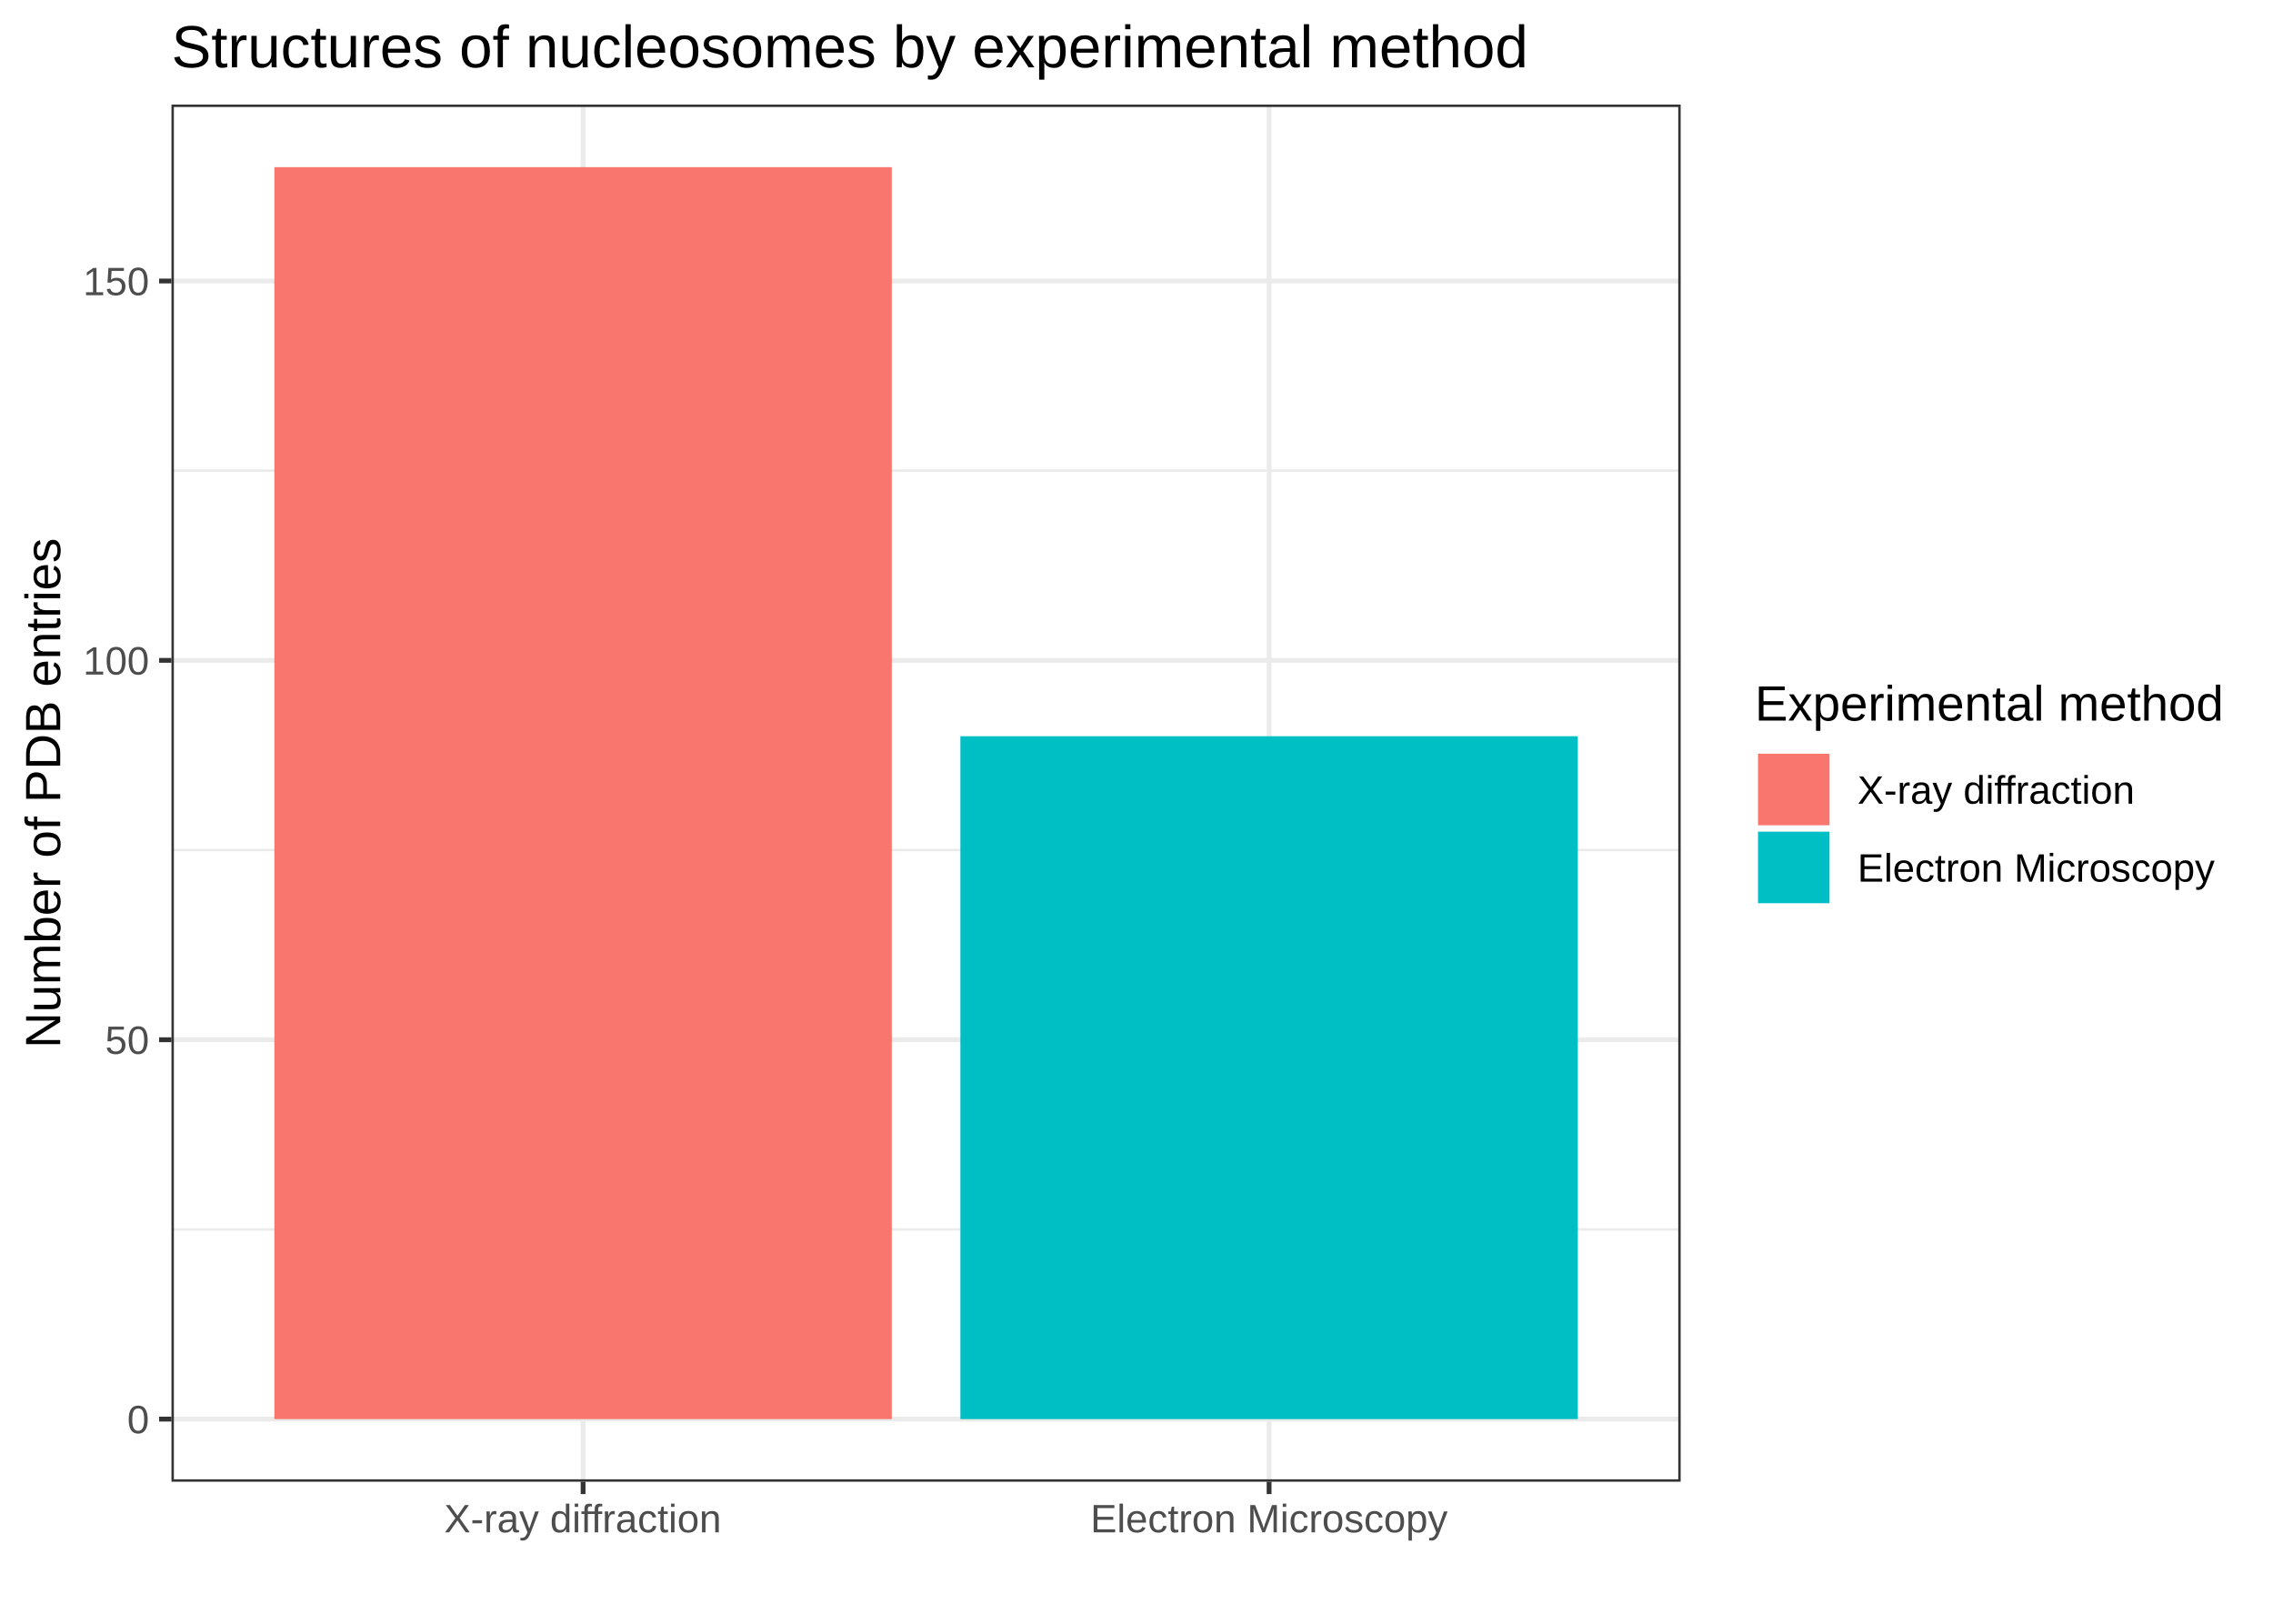
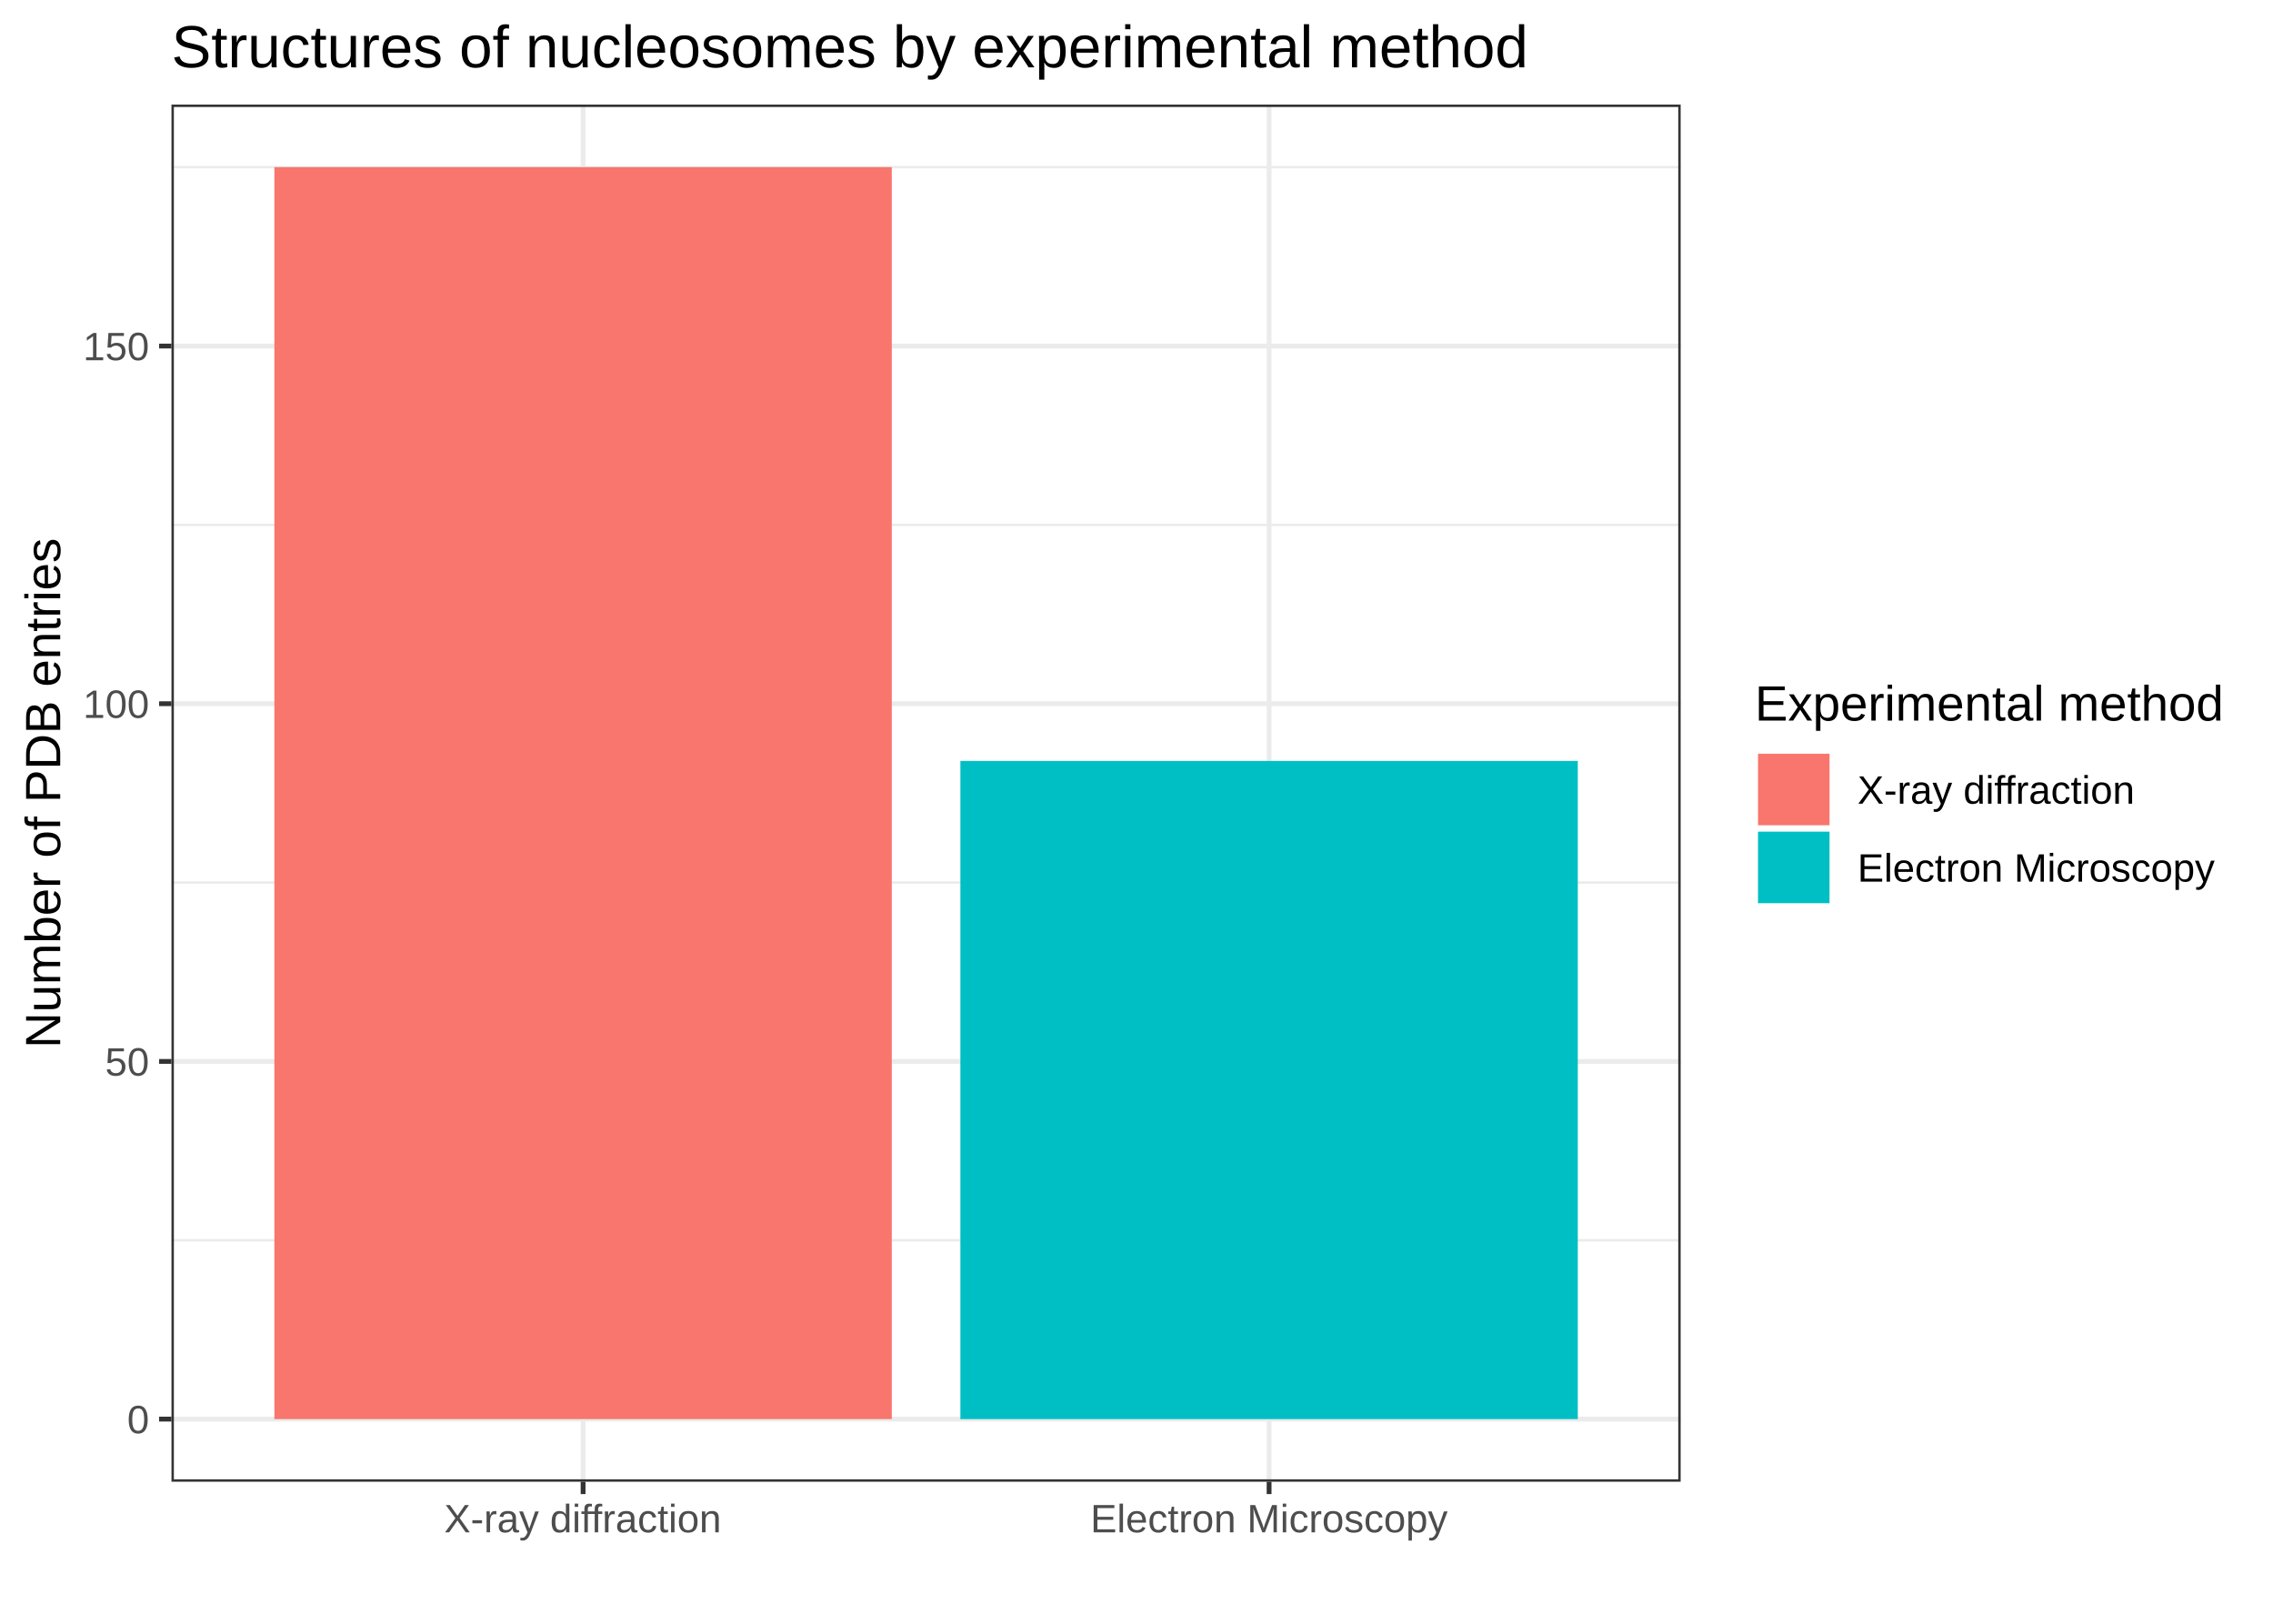
<svg xmlns="http://www.w3.org/2000/svg" viewBox="0 0 504.00 360.00">
  <defs>
    <style type="text/css">
    line, polyline, polygon, path, rect, circle {
      fill: none;
      stroke: #000000;
      stroke-linecap: round;
      stroke-linejoin: round;
      stroke-miterlimit: 10.00;
    }
  </style>
  </defs>
  <rect width="100%" height="100%" style="stroke: none; fill: #FFFFFF;" />
  <rect x="0" y="0" width="504.00" height="360.00" style="stroke-width: 1.07; stroke: #FFFFFF; fill: #FFFFFF;" />
  <defs>
    <clipPath id="cpMzguMDJ8MzcyLjY2fDMyOC41MXwyMy4xOQ==">
      <rect x="38.02" y="23.19" width="334.64" height="305.32" />
    </clipPath>
  </defs>
  <rect x="38.02" y="23.19" width="334.64" height="305.32" style="stroke-width: 1.07; stroke: none; fill: #FFFFFF;" clip-path="url(#cpMzguMDJ8MzcyLjY2fDMyOC41MXwyMy4xOQ==)" />
-   <polyline points="38.02,272.58 372.66,272.58 " style="stroke-width: 0.53; stroke: #EBEBEB; stroke-linecap: butt;" clip-path="url(#cpMzguMDJ8MzcyLjY2fDMyOC41MXwyMy4xOQ==)" />
-   <polyline points="38.02,188.46 372.66,188.46 " style="stroke-width: 0.53; stroke: #EBEBEB; stroke-linecap: butt;" clip-path="url(#cpMzguMDJ8MzcyLjY2fDMyOC41MXwyMy4xOQ==)" />
-   <polyline points="38.02,104.35 372.66,104.35 " style="stroke-width: 0.53; stroke: #EBEBEB; stroke-linecap: butt;" clip-path="url(#cpMzguMDJ8MzcyLjY2fDMyOC41MXwyMy4xOQ==)" />
+   <polyline points="38.02,274.98 372.66,274.98 " style="stroke-width: 0.53; stroke: #EBEBEB; stroke-linecap: butt;" clip-path="url(#cpMzguMDJ8MzcyLjY2fDMyOC41MXwyMy4xOQ==)" />
+   <polyline points="38.02,195.67 372.66,195.67 " style="stroke-width: 0.53; stroke: #EBEBEB; stroke-linecap: butt;" clip-path="url(#cpMzguMDJ8MzcyLjY2fDMyOC41MXwyMy4xOQ==)" />
+   <polyline points="38.02,116.37 372.66,116.37 " style="stroke-width: 0.53; stroke: #EBEBEB; stroke-linecap: butt;" clip-path="url(#cpMzguMDJ8MzcyLjY2fDMyOC41MXwyMy4xOQ==)" />
+   <polyline points="38.02,37.06 372.66,37.06 " style="stroke-width: 0.53; stroke: #EBEBEB; stroke-linecap: butt;" clip-path="url(#cpMzguMDJ8MzcyLjY2fDMyOC41MXwyMy4xOQ==)" />
  <polyline points="38.02,314.63 372.66,314.63 " style="stroke-width: 1.07; stroke: #EBEBEB; stroke-linecap: butt;" clip-path="url(#cpMzguMDJ8MzcyLjY2fDMyOC41MXwyMy4xOQ==)" />
-   <polyline points="38.02,230.52 372.66,230.52 " style="stroke-width: 1.07; stroke: #EBEBEB; stroke-linecap: butt;" clip-path="url(#cpMzguMDJ8MzcyLjY2fDMyOC41MXwyMy4xOQ==)" />
-   <polyline points="38.02,146.41 372.66,146.41 " style="stroke-width: 1.07; stroke: #EBEBEB; stroke-linecap: butt;" clip-path="url(#cpMzguMDJ8MzcyLjY2fDMyOC41MXwyMy4xOQ==)" />
-   <polyline points="38.02,62.30 372.66,62.30 " style="stroke-width: 1.07; stroke: #EBEBEB; stroke-linecap: butt;" clip-path="url(#cpMzguMDJ8MzcyLjY2fDMyOC41MXwyMy4xOQ==)" />
+   <polyline points="38.02,235.33 372.66,235.33 " style="stroke-width: 1.07; stroke: #EBEBEB; stroke-linecap: butt;" clip-path="url(#cpMzguMDJ8MzcyLjY2fDMyOC41MXwyMy4xOQ==)" />
+   <polyline points="38.02,156.02 372.66,156.02 " style="stroke-width: 1.07; stroke: #EBEBEB; stroke-linecap: butt;" clip-path="url(#cpMzguMDJ8MzcyLjY2fDMyOC41MXwyMy4xOQ==)" />
+   <polyline points="38.02,76.72 372.66,76.72 " style="stroke-width: 1.07; stroke: #EBEBEB; stroke-linecap: butt;" clip-path="url(#cpMzguMDJ8MzcyLjY2fDMyOC41MXwyMy4xOQ==)" />
  <polyline points="129.29,328.51 129.29,23.19 " style="stroke-width: 1.07; stroke: #EBEBEB; stroke-linecap: butt;" clip-path="url(#cpMzguMDJ8MzcyLjY2fDMyOC41MXwyMy4xOQ==)" />
  <polyline points="281.40,328.51 281.40,23.19 " style="stroke-width: 1.07; stroke: #EBEBEB; stroke-linecap: butt;" clip-path="url(#cpMzguMDJ8MzcyLjY2fDMyOC41MXwyMy4xOQ==)" />
  <rect x="60.84" y="37.06" width="136.90" height="277.57" style="stroke-width: 1.07; stroke: none; stroke-linecap: square; stroke-linejoin: miter; fill: #F8766D;" clip-path="url(#cpMzguMDJ8MzcyLjY2fDMyOC41MXwyMy4xOQ==)" />
-   <rect x="212.95" y="163.23" width="136.90" height="151.40" style="stroke-width: 1.07; stroke: none; stroke-linecap: square; stroke-linejoin: miter; fill: #00BFC4;" clip-path="url(#cpMzguMDJ8MzcyLjY2fDMyOC41MXwyMy4xOQ==)" />
+   <rect x="212.95" y="168.71" width="136.90" height="145.92" style="stroke-width: 1.07; stroke: none; stroke-linecap: square; stroke-linejoin: miter; fill: #00BFC4;" clip-path="url(#cpMzguMDJ8MzcyLjY2fDMyOC41MXwyMy4xOQ==)" />
  <rect x="38.02" y="23.19" width="334.64" height="305.32" style="stroke-width: 1.07; stroke: #333333;" clip-path="url(#cpMzguMDJ8MzcyLjY2fDMyOC41MXwyMy4xOQ==)" />
  <defs>
    <clipPath id="cpMC4wMHw1MDQuMDB8MzYwLjAwfDAuMDA=">
      <rect x="0.00" y="0.00" width="504.00" height="360.00" />
    </clipPath>
  </defs>
  <g clip-path="url(#cpMC4wMHw1MDQuMDB8MzYwLjAwfDAuMDA=)">
    <text x="28.20" y="317.78" style="font-size: 8.80px; fill: #4D4D4D; font-family: Arial;" textLength="4.89px" lengthAdjust="spacingAndGlyphs">0</text>
  </g>
  <g clip-path="url(#cpMC4wMHw1MDQuMDB8MzYwLjAwfDAuMDA=)">
-     <text x="23.30" y="233.67" style="font-size: 8.80px; fill: #4D4D4D; font-family: Arial;" textLength="9.79px" lengthAdjust="spacingAndGlyphs">50</text>
+     <text x="23.30" y="238.48" style="font-size: 8.80px; fill: #4D4D4D; font-family: Arial;" textLength="9.79px" lengthAdjust="spacingAndGlyphs">50</text>
  </g>
  <g clip-path="url(#cpMC4wMHw1MDQuMDB8MzYwLjAwfDAuMDA=)">
-     <text x="18.41" y="149.56" style="font-size: 8.80px; fill: #4D4D4D; font-family: Arial;" textLength="14.68px" lengthAdjust="spacingAndGlyphs">100</text>
+     <text x="18.41" y="159.17" style="font-size: 8.80px; fill: #4D4D4D; font-family: Arial;" textLength="14.68px" lengthAdjust="spacingAndGlyphs">100</text>
  </g>
  <g clip-path="url(#cpMC4wMHw1MDQuMDB8MzYwLjAwfDAuMDA=)">
-     <text x="18.41" y="65.45" style="font-size: 8.80px; fill: #4D4D4D; font-family: Arial;" textLength="14.68px" lengthAdjust="spacingAndGlyphs">150</text>
+     <text x="18.41" y="79.87" style="font-size: 8.80px; fill: #4D4D4D; font-family: Arial;" textLength="14.68px" lengthAdjust="spacingAndGlyphs">150</text>
  </g>
  <polyline points="35.28,314.63 38.02,314.63 " style="stroke-width: 1.07; stroke: #333333; stroke-linecap: butt;" clip-path="url(#cpMC4wMHw1MDQuMDB8MzYwLjAwfDAuMDA=)" />
-   <polyline points="35.28,230.52 38.02,230.52 " style="stroke-width: 1.07; stroke: #333333; stroke-linecap: butt;" clip-path="url(#cpMC4wMHw1MDQuMDB8MzYwLjAwfDAuMDA=)" />
-   <polyline points="35.28,146.41 38.02,146.41 " style="stroke-width: 1.07; stroke: #333333; stroke-linecap: butt;" clip-path="url(#cpMC4wMHw1MDQuMDB8MzYwLjAwfDAuMDA=)" />
-   <polyline points="35.28,62.30 38.02,62.30 " style="stroke-width: 1.07; stroke: #333333; stroke-linecap: butt;" clip-path="url(#cpMC4wMHw1MDQuMDB8MzYwLjAwfDAuMDA=)" />
+   <polyline points="35.28,235.33 38.02,235.33 " style="stroke-width: 1.07; stroke: #333333; stroke-linecap: butt;" clip-path="url(#cpMC4wMHw1MDQuMDB8MzYwLjAwfDAuMDA=)" />
+   <polyline points="35.28,156.02 38.02,156.02 " style="stroke-width: 1.07; stroke: #333333; stroke-linecap: butt;" clip-path="url(#cpMC4wMHw1MDQuMDB8MzYwLjAwfDAuMDA=)" />
+   <polyline points="35.28,76.72 38.02,76.72 " style="stroke-width: 1.07; stroke: #333333; stroke-linecap: butt;" clip-path="url(#cpMC4wMHw1MDQuMDB8MzYwLjAwfDAuMDA=)" />
  <polyline points="129.29,331.25 129.29,328.51 " style="stroke-width: 1.07; stroke: #333333; stroke-linecap: butt;" clip-path="url(#cpMC4wMHw1MDQuMDB8MzYwLjAwfDAuMDA=)" />
  <polyline points="281.40,331.25 281.40,328.51 " style="stroke-width: 1.07; stroke: #333333; stroke-linecap: butt;" clip-path="url(#cpMC4wMHw1MDQuMDB8MzYwLjAwfDAuMDA=)" />
  <g clip-path="url(#cpMC4wMHw1MDQuMDB8MzYwLjAwfDAuMDA=)">
    <text x="98.48" y="339.74" style="font-size: 8.80px; fill: #4D4D4D; font-family: Arial;" textLength="61.62px" lengthAdjust="spacingAndGlyphs">X-ray diffraction</text>
  </g>
  <g clip-path="url(#cpMC4wMHw1MDQuMDB8MzYwLjAwfDAuMDA=)">
    <text x="241.78" y="339.74" style="font-size: 8.80px; fill: #4D4D4D; font-family: Arial;" textLength="79.23px" lengthAdjust="spacingAndGlyphs">Electron Microscopy</text>
  </g>
  <g clip-path="url(#cpMC4wMHw1MDQuMDB8MzYwLjAwfDAuMDA=)">
    <text transform="translate(13.35,232.40) rotate(-90)" style="font-size: 11.00px; font-family: Arial;" textLength="113.10px" lengthAdjust="spacingAndGlyphs">Number of PDB entries</text>
  </g>
  <rect x="383.62" y="145.25" width="114.90" height="61.19" style="stroke-width: 1.07; stroke: none; fill: #FFFFFF;" clip-path="url(#cpMC4wMHw1MDQuMDB8MzYwLjAwfDAuMDA=)" />
  <g clip-path="url(#cpMC4wMHw1MDQuMDB8MzYwLjAwfDAuMDA=)">
    <text x="389.10" y="159.76" style="font-size: 11.00px; font-family: Arial;" textLength="103.94px" lengthAdjust="spacingAndGlyphs">Experimental method</text>
  </g>
  <rect x="389.10" y="166.40" width="17.28" height="17.28" style="stroke-width: 1.07; stroke: none; fill: #FFFFFF;" clip-path="url(#cpMC4wMHw1MDQuMDB8MzYwLjAwfDAuMDA=)" />
  <rect x="389.81" y="167.11" width="15.86" height="15.86" style="stroke-width: 1.07; stroke: none; stroke-linecap: square; stroke-linejoin: miter; fill: #F8766D;" clip-path="url(#cpMC4wMHw1MDQuMDB8MzYwLjAwfDAuMDA=)" />
  <rect x="389.10" y="183.68" width="17.28" height="17.28" style="stroke-width: 1.07; stroke: none; fill: #FFFFFF;" clip-path="url(#cpMC4wMHw1MDQuMDB8MzYwLjAwfDAuMDA=)" />
  <rect x="389.81" y="184.39" width="15.86" height="15.86" style="stroke-width: 1.07; stroke: none; stroke-linecap: square; stroke-linejoin: miter; fill: #00BFC4;" clip-path="url(#cpMC4wMHw1MDQuMDB8MzYwLjAwfDAuMDA=)" />
  <g clip-path="url(#cpMC4wMHw1MDQuMDB8MzYwLjAwfDAuMDA=)">
    <text x="411.86" y="178.19" style="font-size: 8.80px; font-family: Arial;" textLength="61.62px" lengthAdjust="spacingAndGlyphs">X-ray diffraction</text>
  </g>
  <g clip-path="url(#cpMC4wMHw1MDQuMDB8MzYwLjAwfDAuMDA=)">
    <text x="411.86" y="195.47" style="font-size: 8.80px; font-family: Arial;" textLength="79.23px" lengthAdjust="spacingAndGlyphs">Electron Microscopy</text>
  </g>
  <g clip-path="url(#cpMC4wMHw1MDQuMDB8MzYwLjAwfDAuMDA=)">
    <text x="38.02" y="14.93" style="font-size: 13.20px; font-family: Arial;" textLength="300.82px" lengthAdjust="spacingAndGlyphs">Structures of nucleosomes by experimental method</text>
  </g>
</svg>
